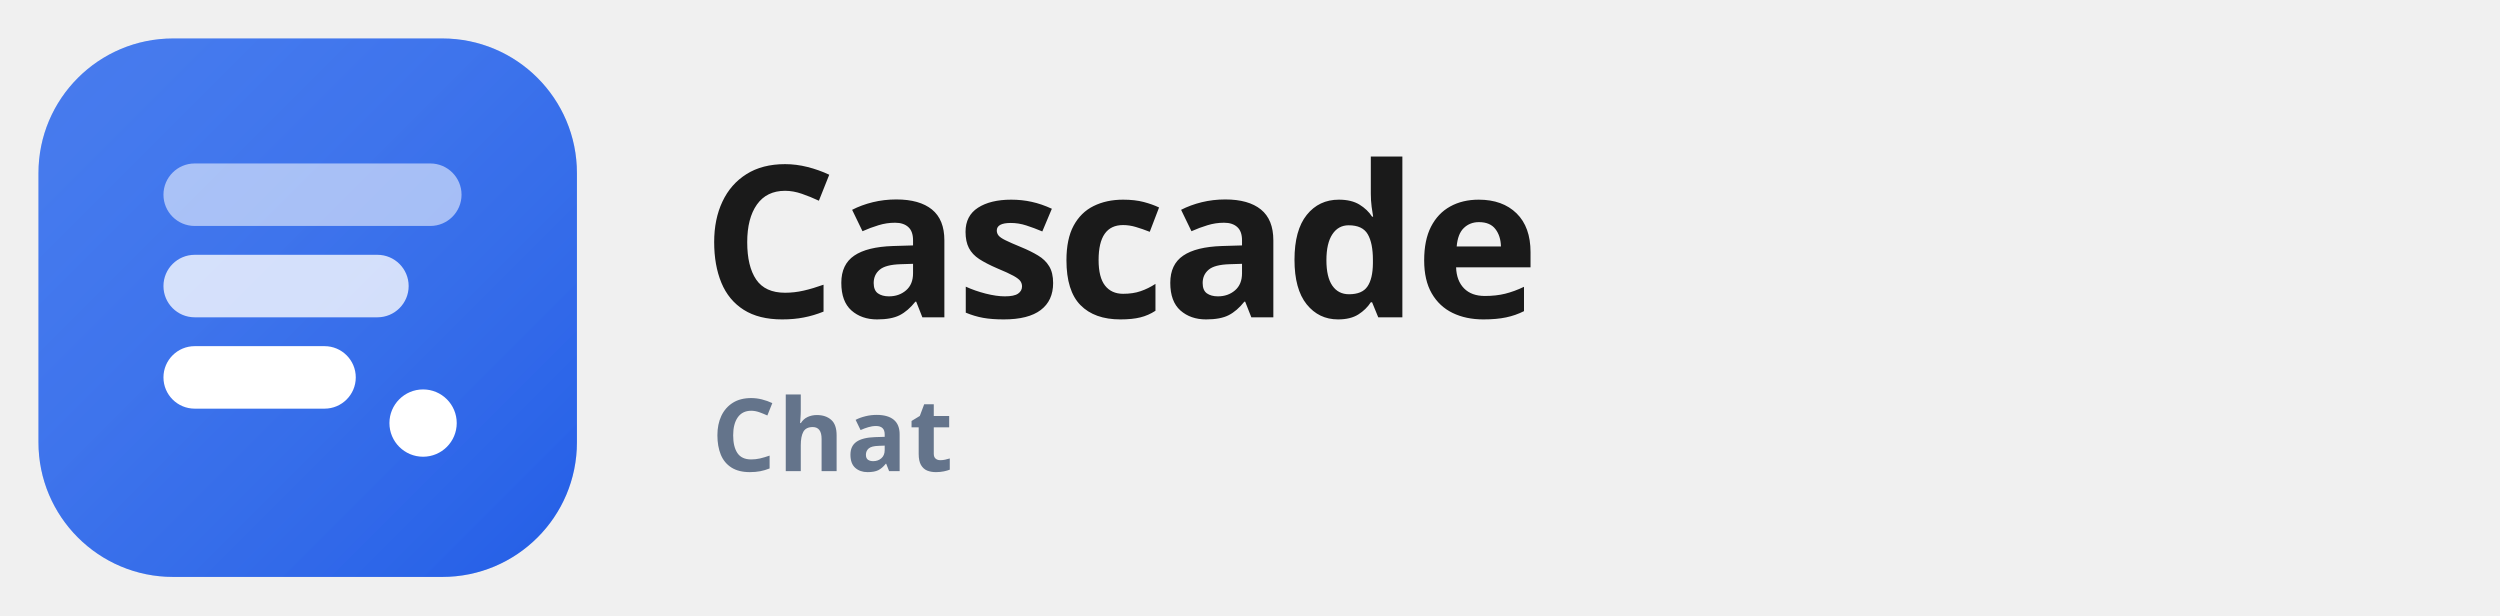
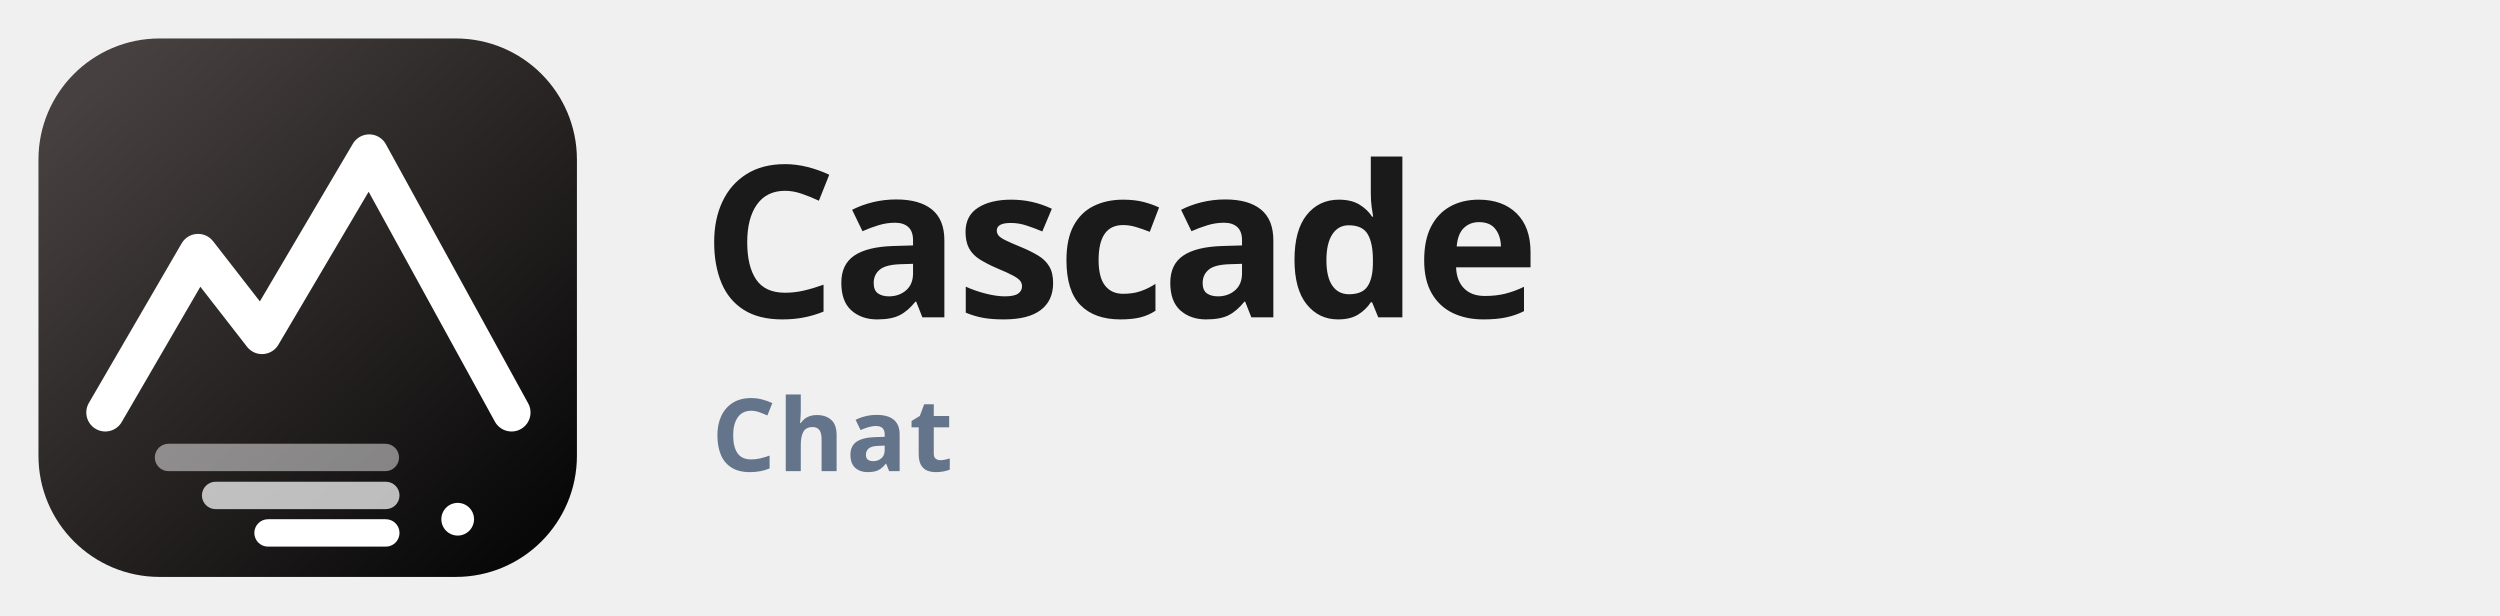
<svg xmlns="http://www.w3.org/2000/svg" width="520" height="128" viewBox="0 0 520 128" fill="none" role="img" aria-label="Cascade Chat">
-   <rect x="8" y="8" width="112" height="112" rx="28" fill="#2563eb" />
-   <rect x="8" y="8" width="112" height="112" rx="28" fill="url(#wm_g)" />
+   <rect x="8" y="8" width="112" height="112" rx="25.2" fill="url(#wm_g)" />
+   <path d="m21.9 85.8 19.3-33.2 13.3 17.1 22.3-37.8 29.6 53.9" fill="none" stroke="#fff" stroke-width="7.9" stroke-linecap="round" stroke-linejoin="round" />
  <g fill="#ffffff">
-     <rect x="34" y="34" width="62" height="13" rx="6.5" opacity="0.55" />
-     <rect x="34" y="53" width="51" height="13" rx="6.5" opacity="0.78" />
-     <rect x="34" y="72" width="40" height="13" rx="6.5" />
+     <rect x="32.2" y="92.3" width="50.8" height="5.7" rx="2.85" opacity="0.48" />
+     <rect x="42" y="100.2" width="41.1" height="5.7" rx="2.85" opacity="0.72" />
+     <rect x="52.9" y="108" width="30.2" height="5.7" rx="2.85" />
+     <circle cx="95.2" cy="108" r="3.4" />
  </g>
-   <circle cx="88" cy="88" r="7" fill="#ffffff" />
  <text x="146" y="66" font-family="Nunito, sans-serif" font-size="44" font-weight="800" fill="#1a1a1a" letter-spacing="-0.02em">Cascade</text>
  <text x="148" y="98" font-family="Nunito, sans-serif" font-size="21" font-weight="600" fill="#64748b" letter-spacing="0.02em">Chat</text>
  <defs>
-     <linearGradient id="wm_g" x1="8" y1="8" x2="120" y2="120" gradientUnits="userSpaceOnUse">
-       <stop stop-color="#ffffff" stop-opacity="0.16" />
-       <stop offset="1" stop-color="#1d4ed8" stop-opacity="0.25" />
+     <linearGradient id="wm_g" x1="20.2" y1="17" x2="108.8" y2="113" gradientUnits="userSpaceOnUse">
+       <stop stop-color="#474040" />
+       <stop offset="0.52" stop-color="#272323" />
+       <stop offset="1" stop-color="#080808" />
    </linearGradient>
  </defs>
</svg>
